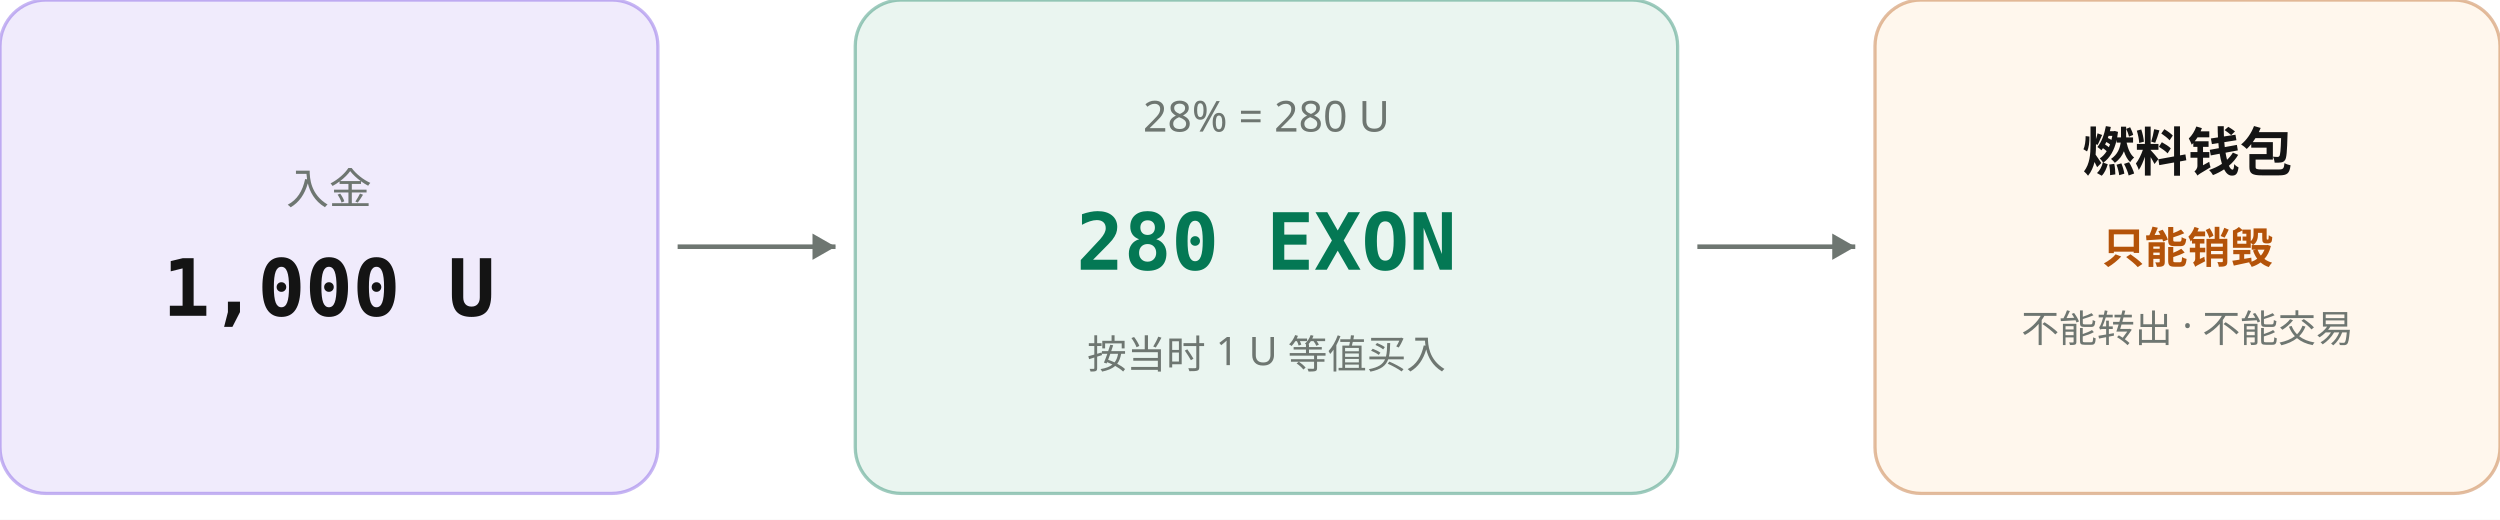
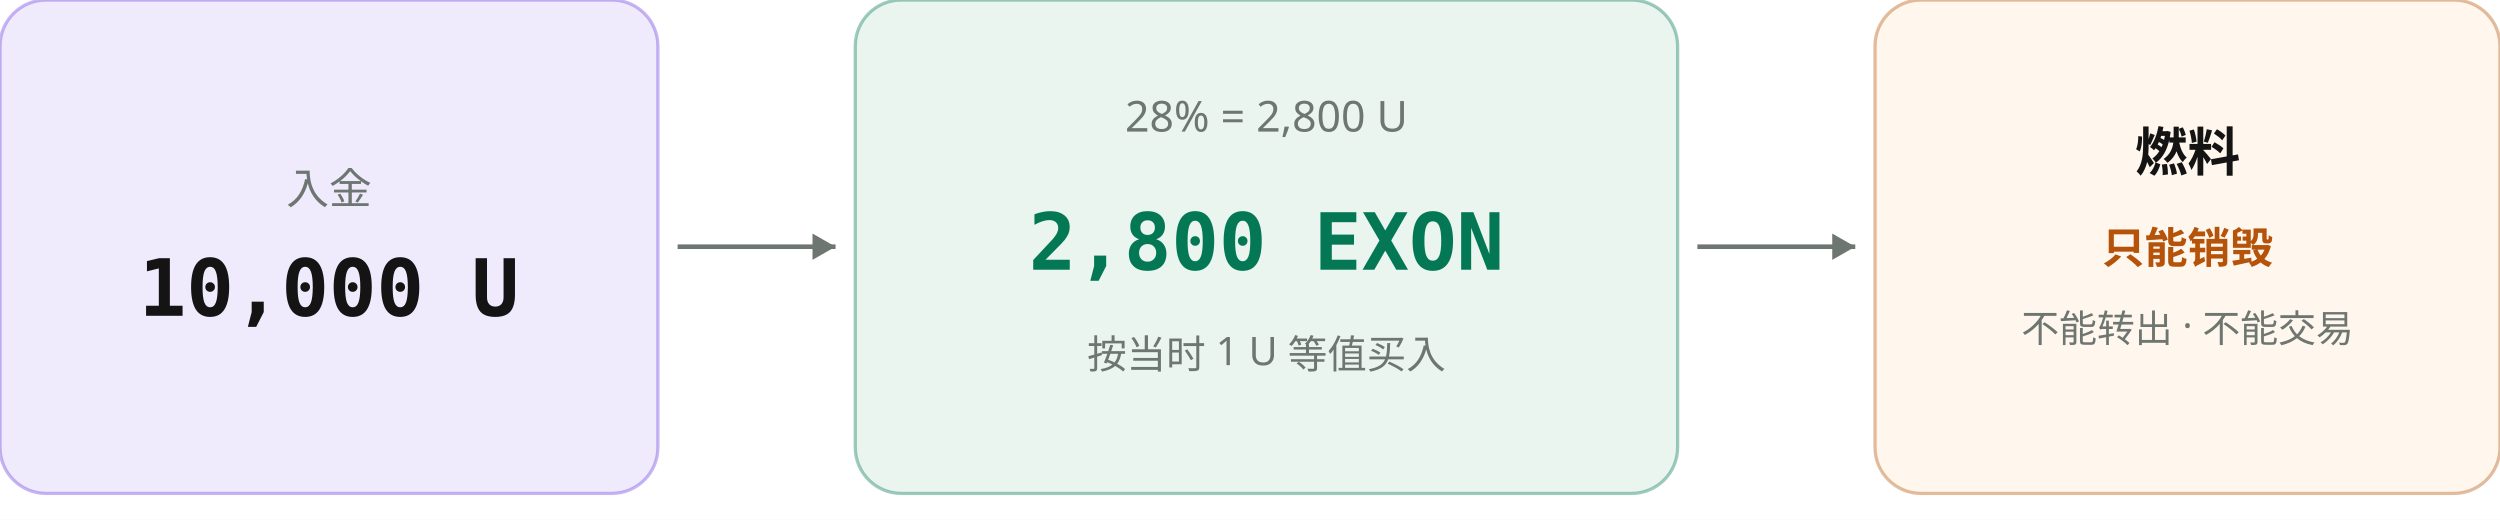
<svg xmlns="http://www.w3.org/2000/svg" viewBox="0 0 760 158" width="760" height="158" style="display:block;background:#FFFFFF">
  <rect width="760" height="158" fill="#FFFFFF" />
  <rect x="0" y="0" width="200" height="150" rx="14" fill="#F0EBFC" stroke="#6D3FE0" stroke-opacity=".38" />
  <text x="100" y="62" font-size="13" fill="#6E7671" font-family="'PingFang SC','Hiragino Sans GB','Noto Sans SC',sans-serif" text-anchor="middle" font-weight="400" letter-spacing="0">入金</text>
-   <text x="100" y="96" font-size="24" fill="#141414" font-family="'JetBrains Mono','SF Mono',Menlo,monospace" text-anchor="middle" font-weight="700" letter-spacing="0">1,000 U</text>
+   <text x="100" y="96" font-size="24" fill="#141414" font-family="'JetBrains Mono','SF Mono',Menlo,monospace" text-anchor="middle" font-weight="700" letter-spacing="0">10,000 U</text>
  <line x1="206" y1="75" x2="254" y2="75" stroke="#6E7671" stroke-width="1.4" />
  <path d="M254,75 l-7,-4 v8 z" fill="#6E7671" />
  <rect x="260" y="0" width="250" height="150" rx="14" fill="#EAF5F0" stroke="#047854" stroke-opacity=".38" />
-   <text x="385" y="40" font-size="13" fill="#6E7671" font-family="'PingFang SC','Hiragino Sans GB','Noto Sans SC',sans-serif" text-anchor="middle" font-weight="400" letter-spacing="0">28% = 280 U</text>
-   <text x="385" y="82" font-size="24" fill="#047854" font-family="'JetBrains Mono','SF Mono',Menlo,monospace" text-anchor="middle" font-weight="700" letter-spacing="0">280 EXON</text>
+   <text x="385" y="40" font-size="13" fill="#6E7671" font-family="'PingFang SC','Hiragino Sans GB','Noto Sans SC',sans-serif" text-anchor="middle" font-weight="400" letter-spacing="0">28% = 2,800 U</text>
+   <text x="385" y="82" font-size="24" fill="#047854" font-family="'JetBrains Mono','SF Mono',Menlo,monospace" text-anchor="middle" font-weight="700" letter-spacing="0">2,800 EXON</text>
  <text x="385" y="112" font-size="12" fill="#6E7671" font-family="'PingFang SC','Hiragino Sans GB','Noto Sans SC',sans-serif" text-anchor="middle" font-weight="400" letter-spacing="0">按当时 1 U 等值买入</text>
  <line x1="516" y1="75" x2="564" y2="75" stroke="#6E7671" stroke-width="1.4" />
  <path d="M564,75 l-7,-4 v8 z" fill="#6E7671" />
  <rect x="570" y="0" width="190" height="150" rx="14" fill="#FFF7ED" stroke="#B45309" stroke-opacity=".38" />
-   <text x="665" y="52" font-size="16" fill="#141414" font-family="'PingFang SC','Hiragino Sans GB','Noto Sans SC',sans-serif" text-anchor="middle" font-weight="700" letter-spacing="0">燃料钱包</text>
+   <text x="665" y="52" font-size="16" fill="#141414" font-family="'PingFang SC','Hiragino Sans GB','Noto Sans SC',sans-serif" text-anchor="middle" font-weight="700" letter-spacing="0">燃料</text>
  <text x="665" y="80" font-size="13" fill="#B45309" font-family="'PingFang SC','Hiragino Sans GB','Noto Sans SC',sans-serif" text-anchor="middle" font-weight="600" letter-spacing="0">只能销毁</text>
  <text x="665" y="104" font-size="11.5" fill="#6E7671" font-family="'PingFang SC','Hiragino Sans GB','Noto Sans SC',sans-serif" text-anchor="middle" font-weight="400" letter-spacing="0">不能转出 · 不能交易</text>
</svg>
